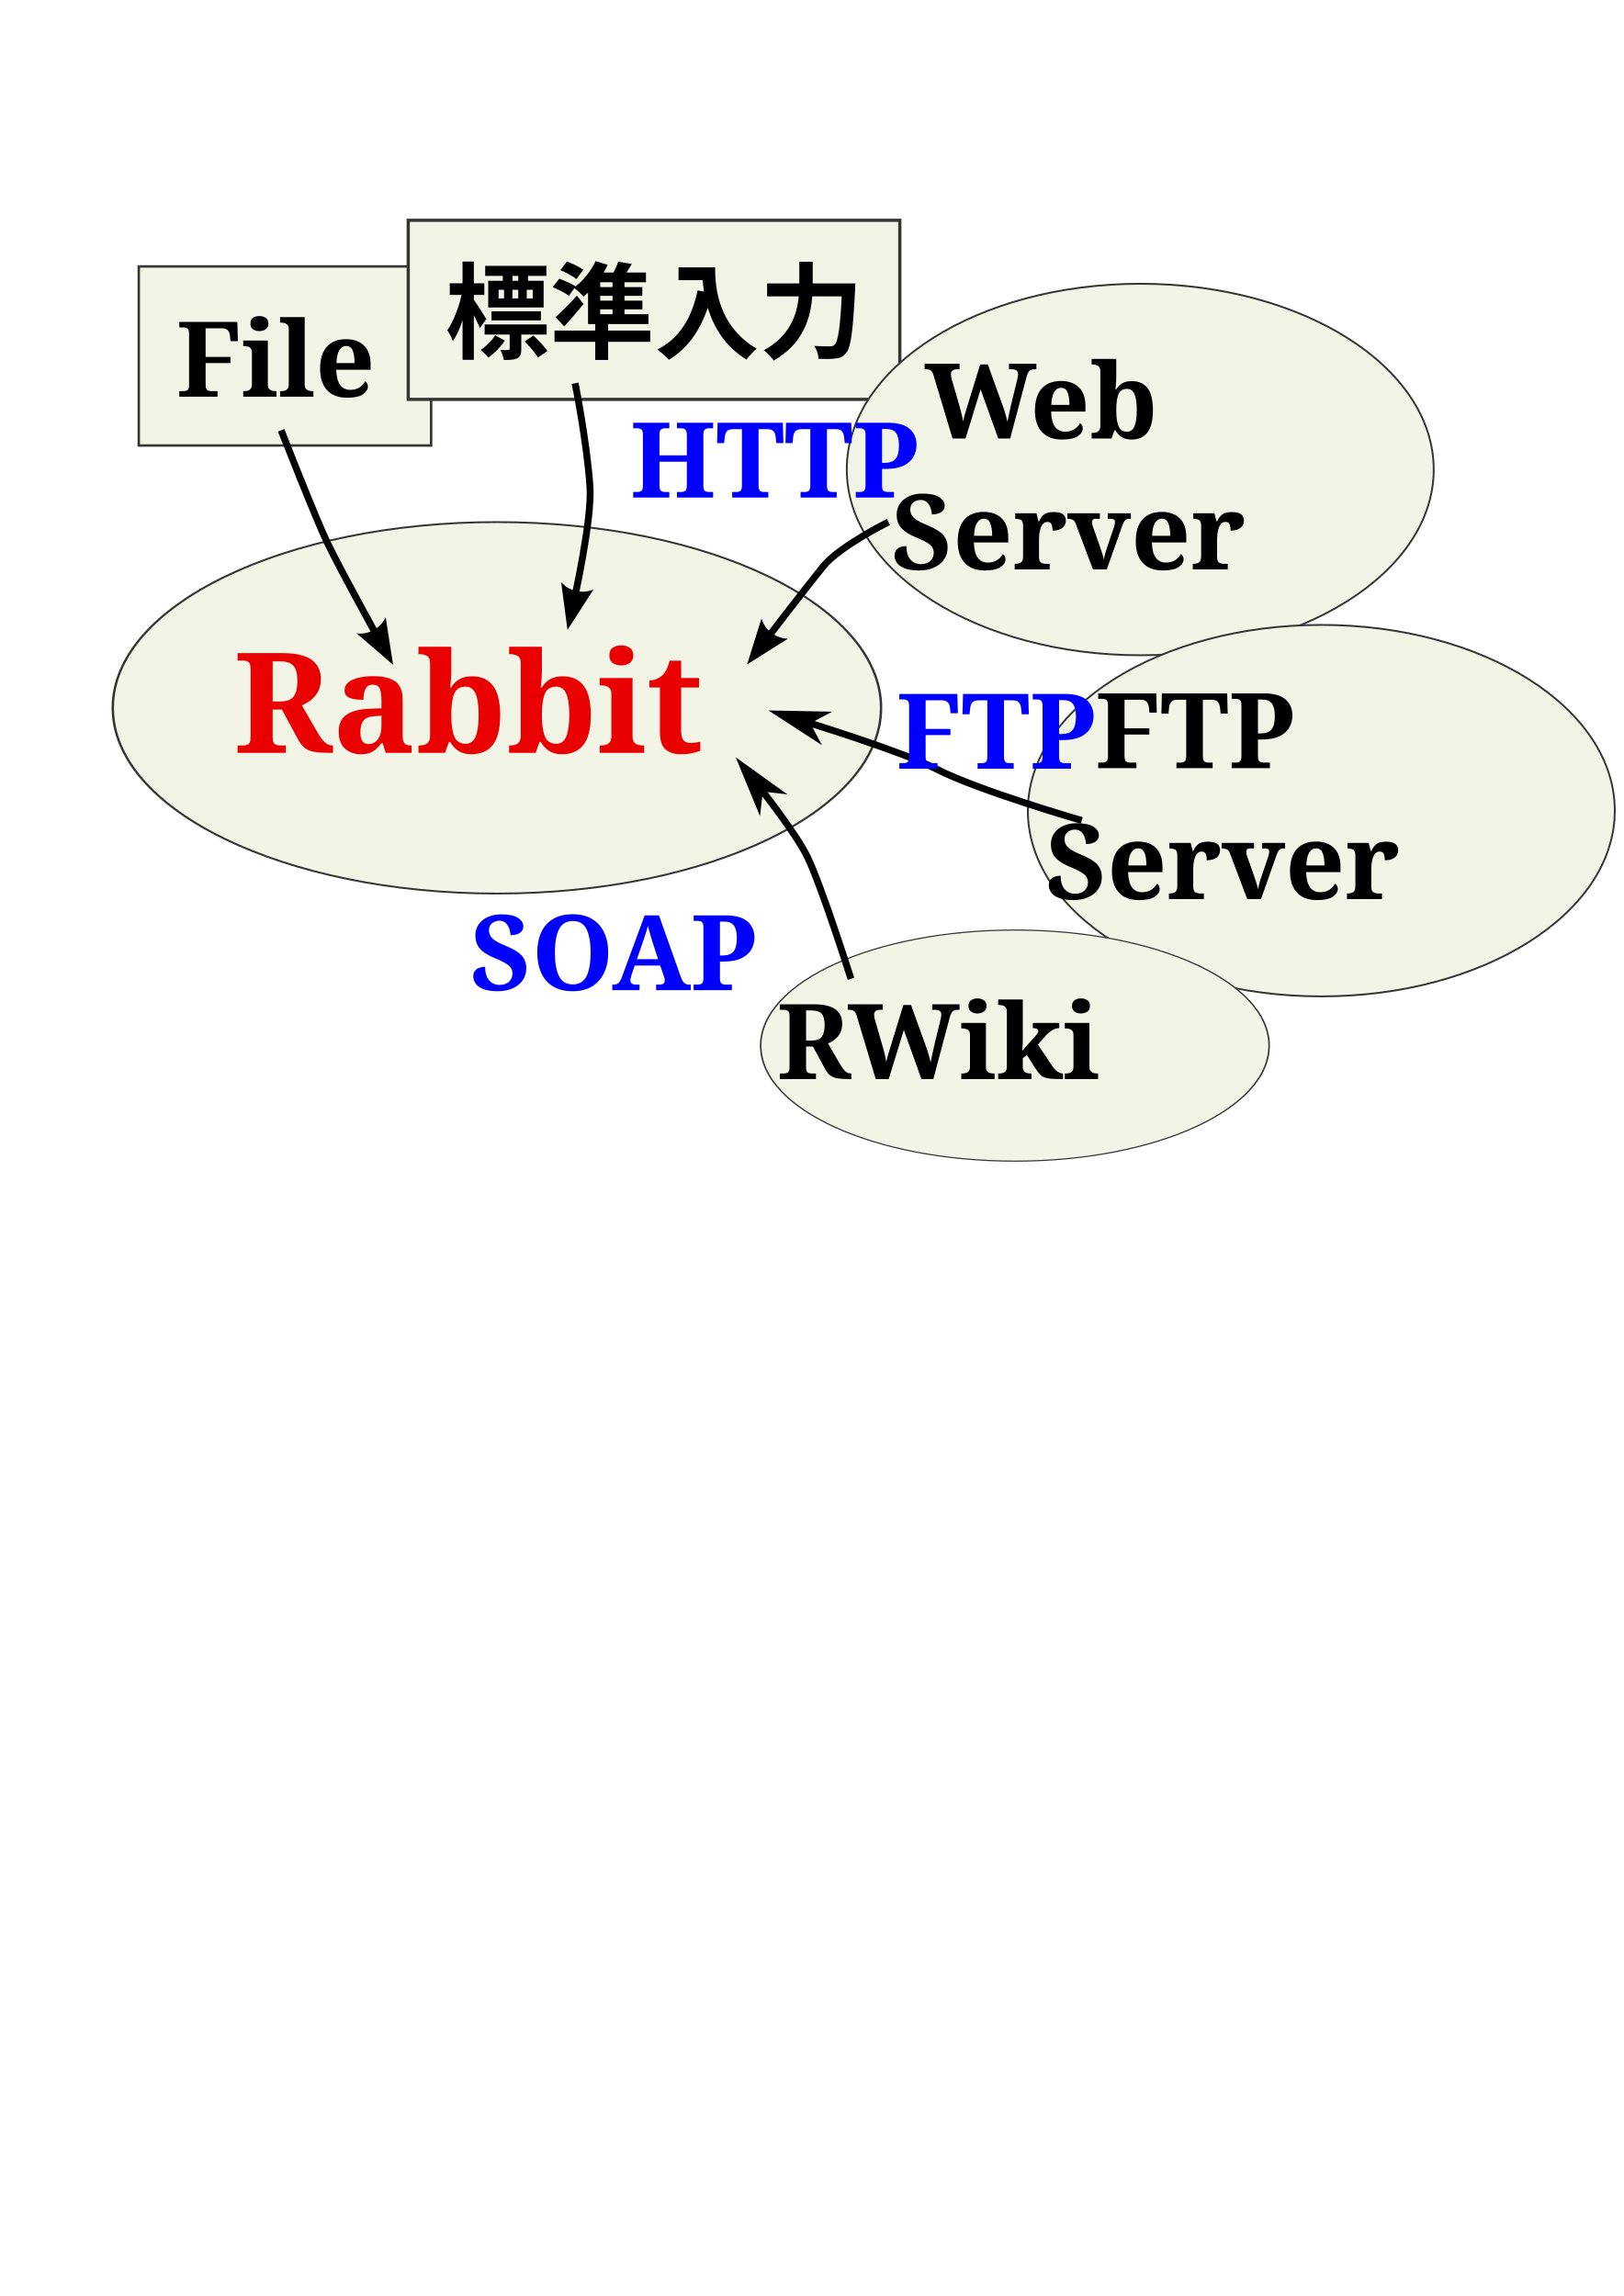
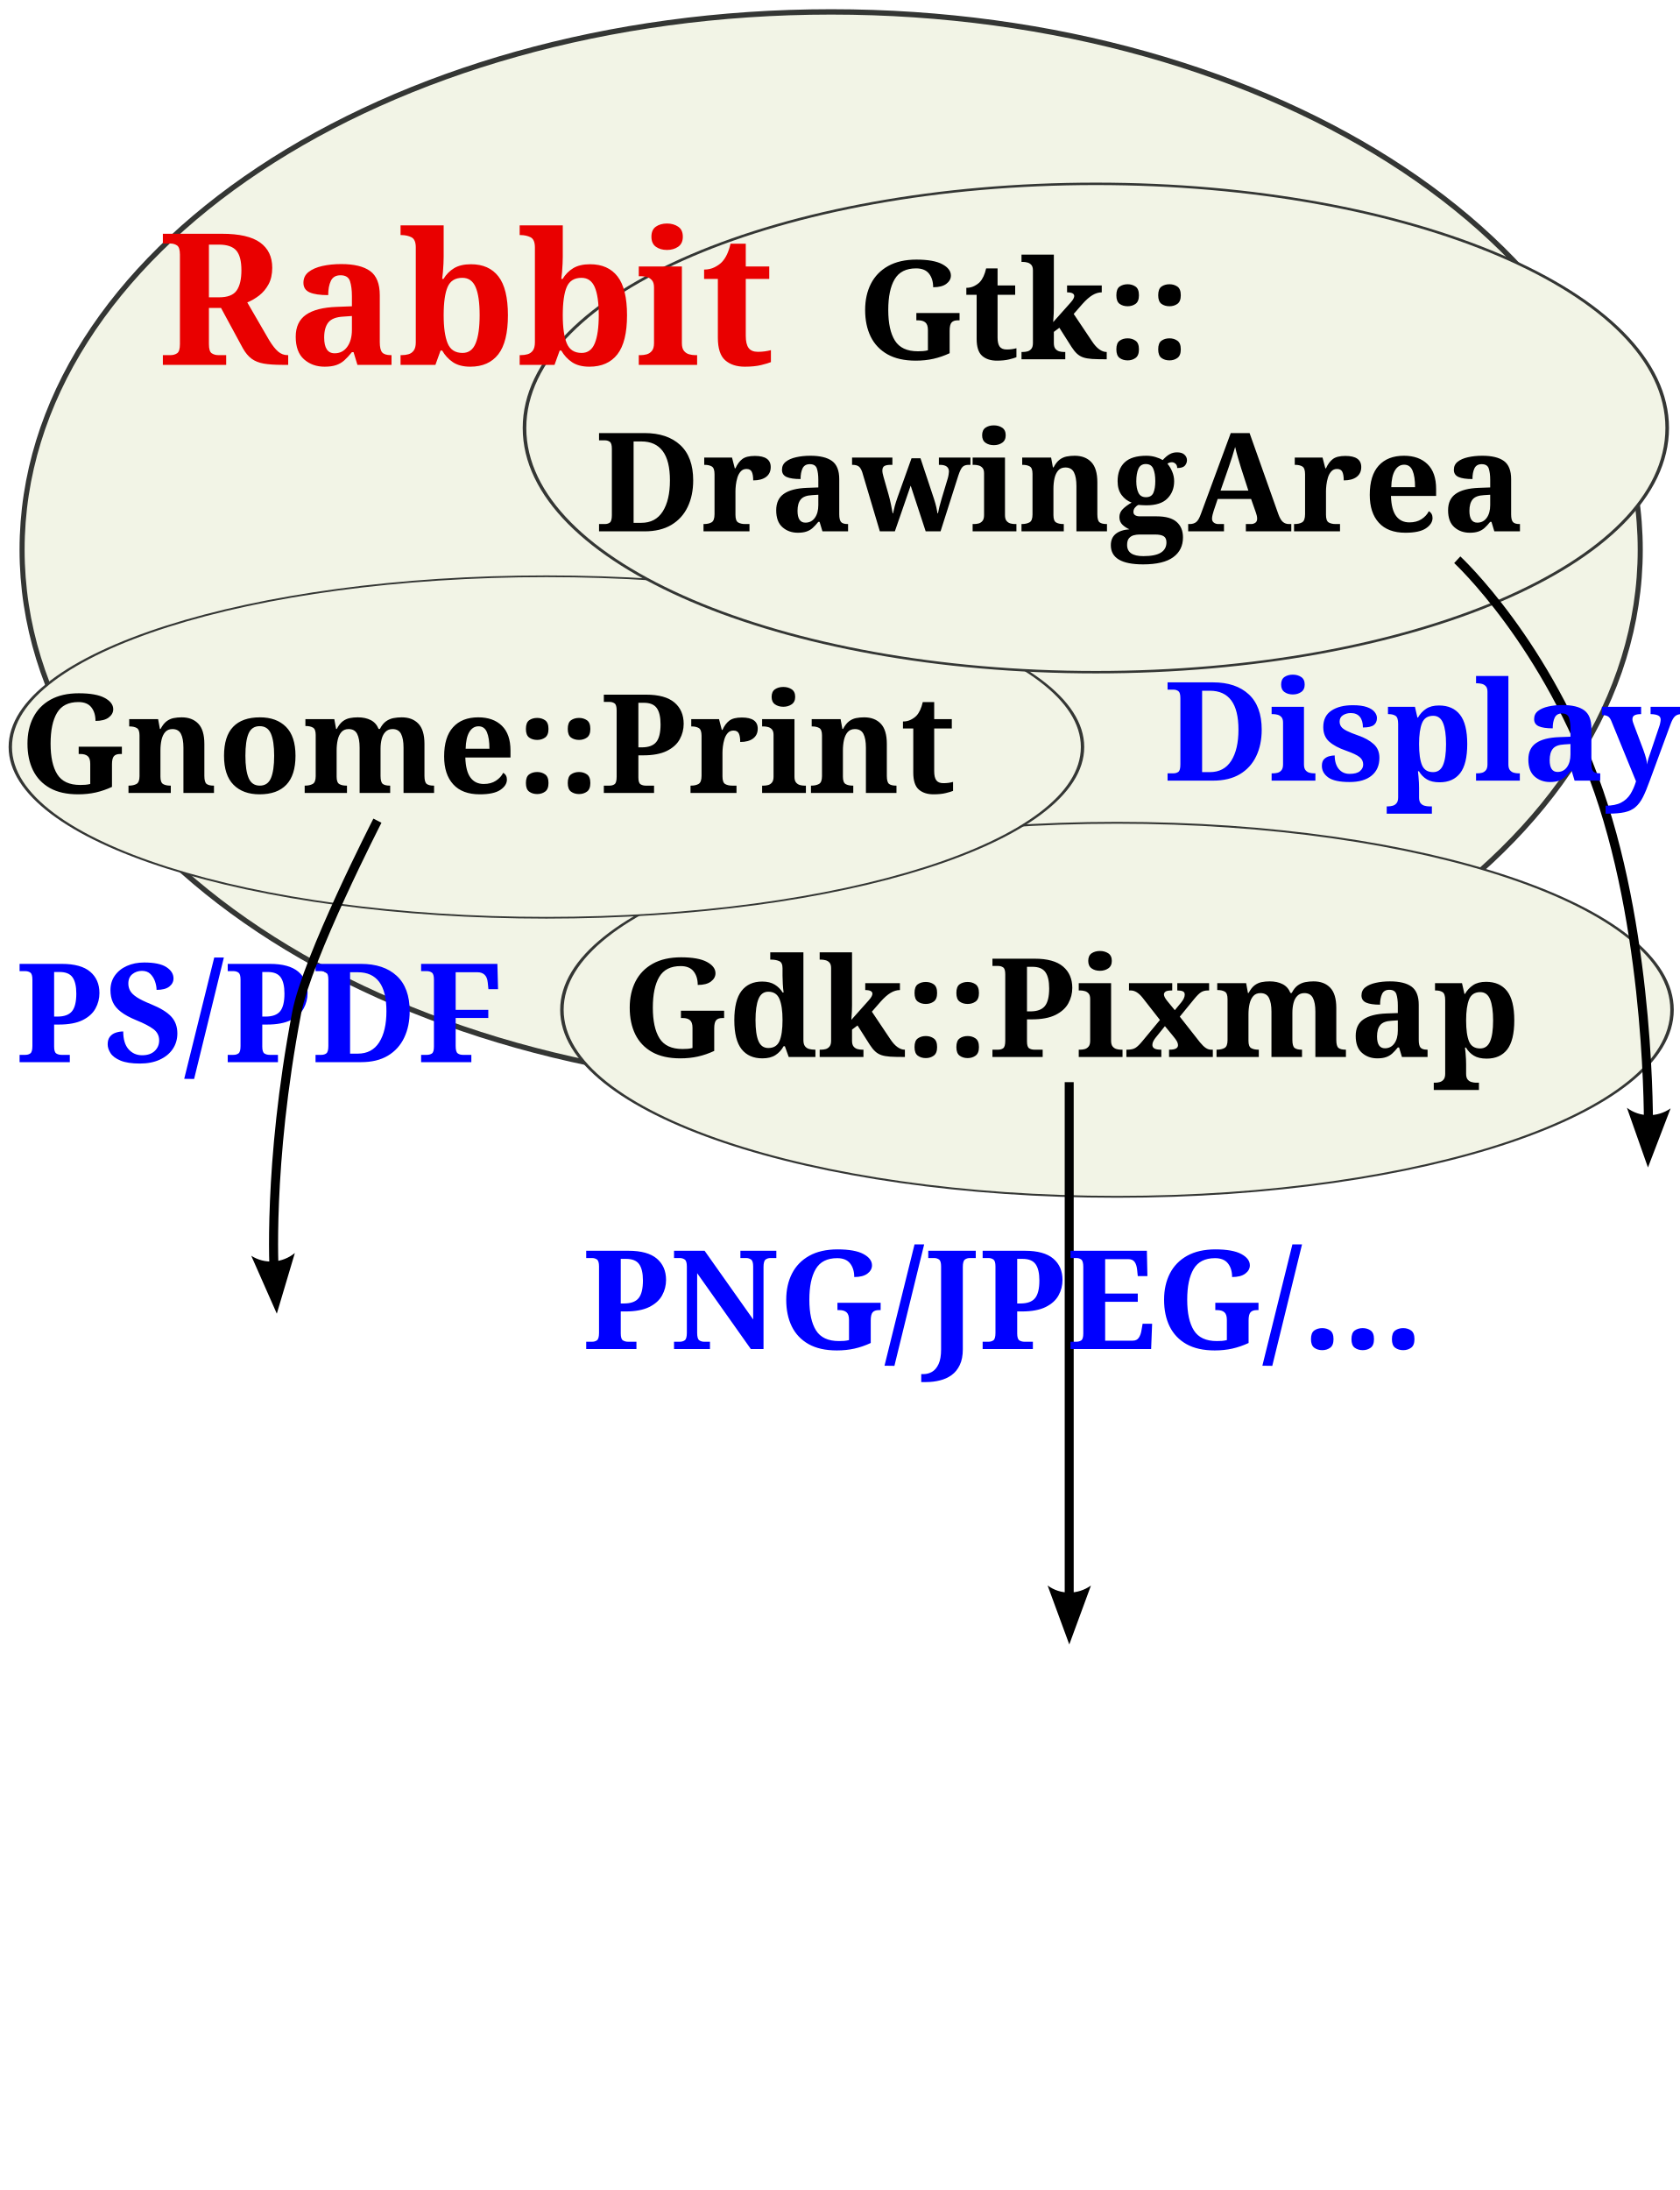
- <svg xmlns="http://www.w3.org/2000/svg" width="744.094" height="1052.362" id="svg2315">
-   <defs id="defs2317">
+ <svg xmlns="http://www.w3.org/2000/svg" width="585.545" height="763.574" id="svg2">
+   <defs id="defs4">
+     <marker orient="auto" refY="0.0" refX="0.0" id="Arrow2Send" style="overflow:visible;">
+       <path id="path2615" style="font-size:12.0;fill-rule:evenodd;stroke-width:0.625;stroke-linejoin:round;" d="M 8.719,4.034 L -2.207,0.016 L 8.719,-4.002 C 6.973,-1.63 6.983,1.616 8.719,4.034 z " transform="scale(0.3) rotate(180) translate(-5,0)" />
+     </marker>
+     <marker orient="auto" refY="0.0" refX="0.0" id="Arrow2Mstart" style="overflow:visible">
+       <path id="path2609" style="font-size:12.0;fill-rule:evenodd;stroke-width:0.625;stroke-linejoin:round" d="M 8.719,4.034 L -2.207,0.016 L 8.719,-4.002 C 6.973,-1.63 6.983,1.616 8.719,4.034 z " transform="scale(0.6) translate(-5,0)" />
+     </marker>
+     <marker orient="auto" refY="0.0" refX="0.0" id="Arrow1Sstart" style="overflow:visible">
+       <path id="path983" d="M 0.0,0.0 L 5.0,-5.0 L -12.5,0.0 L 5.0,5.0 L 0.0,0.0 z " style="fill-rule:evenodd;stroke:#000000;stroke-width:1.0pt;marker-start:none" transform="scale(0.2)" />
+     </marker>
    <marker orient="auto" refY="0.0" refX="0.0" id="Arrow2Mend" style="overflow:visible;">
      <path id="path2164" style="font-size:12.0;fill-rule:evenodd;stroke-width:0.625;stroke-linejoin:round;" d="M 8.719,4.034 L -2.207,0.016 L 8.719,-4.002 C 6.973,-1.63 6.983,1.616 8.719,4.034 z " transform="scale(0.6) rotate(180) translate(-5,0)" />
    </marker>
    <marker orient="auto" refY="0.0" refX="0.0" id="Arrow1Mstart" style="overflow:visible">
      <path id="path2172" d="M 0.0,0.0 L 5.0,-5.0 L -12.5,0.0 L 5.0,5.0 L 0.0,0.0 z " style="fill-rule:evenodd;stroke:#000000;stroke-width:1.0pt;marker-start:none" transform="scale(0.4)" />
    </marker>
+     <marker id="ArrowEnd" viewBox="0 0 10 10" refX="0" refY="5" markerUnits="strokeWidth" markerWidth="4" markerHeight="3" orient="auto">
+       <path d="M 0 0 L 10 5 L 0 10 z" id="path7" />
+     </marker>
+     <marker id="ArrowStart" viewBox="0 0 10 10" refX="10" refY="5" markerUnits="strokeWidth" markerWidth="4" markerHeight="3" orient="auto">
+       <path d="M 10 0 L 0 5 L 10 10 z" id="path10" />
+     </marker>
  </defs>
-   <g id="layer1">
-     <path style="fill:#f2f4e6;fill-opacity:1;fill-rule:nonzero;stroke:#343634;stroke-opacity:1;display:inline" id="path1308" d="M 437.143 230.934 A 159.286 100 0 1 1  118.571,230.934 A 159.286 100 0 1 1  437.143 230.934 z" transform="matrix(1.105142,0,0,0.851334,-79.34568,127.8243)" />
-     <text xml:space="preserve" style="font-size:64px;font-style:normal;font-variant:normal;font-weight:bold;font-stretch:normal;text-align:start;line-height:125%;writing-mode:lr-tb;text-anchor:start;fill:#e90000;fill-opacity:1;stroke:none;stroke-width:1px;stroke-linecap:butt;stroke-linejoin:miter;stroke-opacity:1;display:inline;font-family:Serif" x="107.093" y="345.063" id="text2040">
-       <tspan id="tspan2042" x="107.093" y="345.063">Rabbit</tspan>
-     </text>
-     <rect style="fill:#f2f4e6;fill-opacity:1;fill-rule:nonzero;stroke:#343634;stroke-width:1.133;stroke-miterlimit:4;stroke-dasharray:none;stroke-opacity:1" id="rect2326" width="133.961" height="82.08" x="63.602" y="122.117" />
-     <text xml:space="preserve" style="font-size:48px;font-style:normal;font-variant:normal;font-weight:bold;font-stretch:normal;text-align:start;line-height:125%;writing-mode:lr-tb;text-anchor:start;fill:#000000;fill-opacity:1;stroke:none;stroke-width:1px;stroke-linecap:butt;stroke-linejoin:miter;stroke-opacity:1;font-family:Serif" x="80.837" y="181.812" id="text3054">
-       <tspan id="tspan3056" x="80.837" y="181.812">File</tspan>
-     </text>
-     <rect y="100.975" x="187.078" height="82.08" width="225.281" id="rect3058" style="fill:#f2f4e6;fill-opacity:1;fill-rule:nonzero;stroke:#343634;stroke-width:1.469;stroke-miterlimit:4;stroke-dasharray:none;stroke-opacity:1" />
-     <text id="text3060" y="160.67" x="203.958" style="font-size:48px;font-style:normal;font-variant:normal;font-weight:bold;font-stretch:normal;text-align:start;line-height:125%;writing-mode:lr-tb;text-anchor:start;fill:#000000;fill-opacity:1;stroke:none;stroke-width:1px;stroke-linecap:butt;stroke-linejoin:miter;stroke-opacity:1;font-family:Serif" xml:space="preserve">
-       <tspan id="tspan3064" x="203.958" y="160.67" style="font-size:48px;font-style:normal;font-variant:normal;font-weight:bold;font-stretch:normal;text-align:start;line-height:125%;writing-mode:lr-tb;text-anchor:start;font-family:Sans">標準入力</tspan>
-     </text>
-     <path transform="matrix(0.844305,0,0,0.851334,287.9434,18.59703)" d="M 437.143 230.934 A 159.286 100 0 1 1  118.571,230.934 A 159.286 100 0 1 1  437.143 230.934 z" id="path3066" style="fill:#f2f4e6;fill-opacity:1;fill-rule:nonzero;stroke:#343634;stroke-opacity:1;display:inline" />
-     <text xml:space="preserve" style="font-size:48px;font-style:normal;font-variant:normal;font-weight:bold;font-stretch:normal;text-align:center;line-height:125%;writing-mode:lr-tb;text-anchor:middle;fill:#000000;fill-opacity:1;stroke:none;stroke-width:1px;stroke-linecap:butt;stroke-linejoin:miter;stroke-opacity:1;font-family:Serif" x="520.837" y="200.981" id="text3068">
-       <tspan id="tspan3070" x="520.837" y="200.981">Web</tspan>
-       <tspan x="520.837" y="260.981" id="tspan3072">Server</tspan>
-     </text>
-     <path style="fill:#f2f4e6;fill-opacity:1;fill-rule:nonzero;stroke:#343634;stroke-opacity:1;display:inline" id="path3074" d="M 437.143 230.934 A 159.286 100 0 1 1  118.571,230.934 A 159.286 100 0 1 1  437.143 230.934 z" transform="matrix(0.844305,0,0,0.851334,370.9291,174.9577)" />
-     <text id="text3076" y="352.066" x="591.511" style="font-size:48px;font-style:normal;font-variant:normal;font-weight:bold;font-stretch:normal;text-align:center;line-height:125%;writing-mode:lr-tb;text-anchor:middle;fill:#000000;fill-opacity:1;stroke:none;stroke-width:1px;stroke-linecap:butt;stroke-linejoin:miter;stroke-opacity:1;font-family:Serif" xml:space="preserve">
-       <tspan y="352.066" x="591.511" id="tspan3078">FTP</tspan>
-       <tspan id="tspan3080" y="412.066" x="591.511">Server</tspan>
-     </text>
-     <path transform="matrix(0.731375,0,0,0.529589,261.8823,356.9415)" d="M 437.143 230.934 A 159.286 100 0 1 1  118.571,230.934 A 159.286 100 0 1 1  437.143 230.934 z" id="path3082" style="fill:#f2f4e6;fill-opacity:1;fill-rule:nonzero;stroke:#343634;stroke-opacity:1;display:inline" />
-     <text xml:space="preserve" style="font-size:48px;font-style:normal;font-variant:normal;font-weight:bold;font-stretch:normal;text-align:center;line-height:125%;writing-mode:lr-tb;text-anchor:middle;fill:#000000;fill-opacity:1;stroke:none;stroke-width:1px;stroke-linecap:butt;stroke-linejoin:miter;stroke-opacity:1;font-family:Serif" x="461.23" y="494.57" id="text3084">
-       <tspan x="461.23" y="494.57" id="tspan3088">RWiki</tspan>
-     </text>
-     <path style="fill:none;fill-opacity:0.75;fill-rule:evenodd;stroke:#000000;stroke-width:3.16;stroke-linecap:butt;stroke-linejoin:miter;marker-start:url(#Arrow1Mstart);marker-end:none;stroke-miterlimit:4;stroke-dasharray:none;stroke-opacity:1;display:inline" d="M 348.847,361.861 C 348.847,361.861 364.871,382.107 370.06,392.864 C 376.661,406.547 389.966,448.62 389.966,448.62" id="path2277" />
-     <text xml:space="preserve" style="font-size:48px;font-style:normal;font-variant:normal;font-weight:bold;font-stretch:normal;text-align:start;line-height:125%;writing-mode:lr-tb;text-anchor:start;fill:#0000ff;fill-opacity:1;stroke:none;stroke-width:1px;stroke-linecap:butt;stroke-linejoin:miter;stroke-opacity:1;font-family:Serif" x="215.452" y="453.831" id="text3099">
-       <tspan id="tspan3101" x="215.452" y="453.831">SOAP</tspan>
-     </text>
-     <path id="path3103" d="M 263.551,175.653 C 263.551,175.653 268.897,202.205 270.355,222.912 C 271.423,238.066 263.026,275.364 263.026,275.364" style="fill:none;fill-opacity:0.75;fill-rule:evenodd;stroke:#000000;stroke-width:3.16;stroke-linecap:butt;stroke-linejoin:miter;marker-start:none;marker-end:url(#Arrow2Mend);stroke-miterlimit:4;stroke-dasharray:none;stroke-opacity:1;display:inline" />
-     <path style="fill:none;fill-opacity:0.75;fill-rule:evenodd;stroke:#000000;stroke-width:3.16;stroke-linecap:butt;stroke-linejoin:miter;marker-start:none;marker-end:url(#Arrow2Mend);stroke-miterlimit:4;stroke-dasharray:none;stroke-opacity:1;display:inline" d="M 128.847,197.222 C 128.847,197.222 144.746,237.844 149.935,248.601 C 156.536,262.285 173.483,292.775 173.483,292.775" id="path3105" />
-     <path id="path3107" d="M 407.137,239.256 C 407.137,239.256 384.806,250.313 377.272,259.581 C 370.193,268.29 350.684,293.68 350.684,293.68" style="fill:none;fill-opacity:0.75;fill-rule:evenodd;stroke:#000000;stroke-width:3.16;stroke-linecap:butt;stroke-linejoin:miter;marker-start:none;marker-end:url(#Arrow2Mend);stroke-miterlimit:4;stroke-dasharray:none;stroke-opacity:1;display:inline" />
-     <path style="fill:none;fill-opacity:0.75;fill-rule:evenodd;stroke:#000000;stroke-width:3.16;stroke-linecap:butt;stroke-linejoin:miter;marker-start:url(#Arrow1Mstart);marker-end:none;stroke-miterlimit:4;stroke-dasharray:none;stroke-opacity:1;display:inline" d="M 370.202,331.16 C 370.202,331.16 413.644,344.495 429.203,352.516 C 448.298,362.359 495.727,376.062 495.727,376.062" id="path3109" />
-     <text id="text3111" y="352.331" x="410.793" style="font-size:48px;font-style:normal;font-variant:normal;font-weight:bold;font-stretch:normal;text-align:start;line-height:125%;writing-mode:lr-tb;text-anchor:start;fill:#0000ff;fill-opacity:1;stroke:none;stroke-width:1px;stroke-linecap:butt;stroke-linejoin:miter;stroke-opacity:1;font-family:Serif" xml:space="preserve">
-       <tspan y="352.331" x="410.793" id="tspan3113">FTP</tspan>
-     </text>
-     <text xml:space="preserve" style="font-size:48px;font-style:normal;font-variant:normal;font-weight:bold;font-stretch:normal;text-align:start;line-height:125%;writing-mode:lr-tb;text-anchor:start;fill:#0000ff;fill-opacity:1;stroke:none;stroke-width:1px;stroke-linecap:butt;stroke-linejoin:miter;stroke-opacity:1;font-family:Serif" x="288.827" y="228.04" id="text3115">
-       <tspan id="tspan3117" x="288.827" y="228.04">HTTP</tspan>
-     </text>
-   </g>
+   <path id="path14" d="M -611.307,573.24 L -611.307,573.24 L -611.307,573.24 L -611.307,573.24" style="fill:#000000;stroke:none" />
+   <path style="fill:#f2f4e6;fill-opacity:1;fill-rule:nonzero;stroke:#343634;stroke-opacity:1;display:inline" id="path1308" d="M 437.143 230.934 A 159.286 100 0 1 1  118.571,230.934 A 159.286 100 0 1 1  437.143 230.934 z" transform="matrix(1.771184,0,0,1.875175,-202.3109,-241.3748)" />
+   <path transform="matrix(1.215106,0,0,0.652059,51.8613,201.4973)" d="M 437.143 230.934 A 159.286 100 0 1 1  118.571,230.934 A 159.286 100 0 1 1  437.143 230.934 z" id="path3082" style="fill:#f2f4e6;fill-opacity:1;fill-rule:nonzero;stroke:#343634;stroke-opacity:1;display:inline" />
+   <path style="fill:none;fill-opacity:0.75;fill-rule:evenodd;stroke:#000000;stroke-width:3.136;stroke-linecap:butt;stroke-linejoin:miter;marker-start:url(#Arrow2Mstart);stroke-miterlimit:4;stroke-dasharray:none;stroke-opacity:1" d="M 372.83,559.805 L 372.83,377.309" id="path2649" />
+   <path transform="matrix(1.173627,0,0,0.595327,-135.5646,122.9759)" d="M 437.143 230.934 A 159.286 100 0 1 1  118.571,230.934 A 159.286 100 0 1 1  437.143 230.934 z" id="path3066" style="fill:#f2f4e6;fill-opacity:1;fill-rule:nonzero;stroke:#343634;stroke-opacity:1;display:inline" />
+   <path style="fill:#f2f4e6;fill-opacity:1;fill-rule:nonzero;stroke:#343634;stroke-opacity:1;display:inline" id="path3074" d="M 437.143 230.934 A 159.286 100 0 1 1  118.571,230.934 A 159.286 100 0 1 1  437.143 230.934 z" transform="matrix(1.250754,0,0,0.851334,34.59314,-47.37098)" />
+   <text xml:space="preserve" style="font-size:64px;font-style:normal;font-variant:normal;font-weight:bold;font-stretch:normal;text-align:start;line-height:125%;writing-mode:lr-tb;text-anchor:start;fill:#e90000;fill-opacity:1;stroke:none;stroke-width:1px;stroke-linecap:butt;stroke-linejoin:miter;stroke-opacity:1;display:inline;font-family:Serif" x="54.992" y="127.213" id="text1717">
+     <tspan id="tspan1719" x="54.992" y="127.213">Rabbit</tspan>
+   </text>
+   <text id="text3076" y="125.259" x="388.263" style="font-size:48px;font-style:normal;font-variant:normal;font-weight:bold;font-stretch:normal;text-align:center;line-height:125%;writing-mode:lr-tb;text-anchor:middle;fill:#000000;fill-opacity:1;stroke:none;stroke-width:1px;stroke-linecap:butt;stroke-linejoin:miter;stroke-opacity:1;font-family:Serif" xml:space="preserve">
+     <tspan id="tspan3080" y="125.259" x="388.263">Gtk::</tspan>
+     <tspan y="185.259" x="388.263" id="tspan1749">DrawingArea</tspan>
+   </text>
+   <text xml:space="preserve" style="font-size:48px;font-style:normal;font-variant:normal;font-weight:bold;font-stretch:normal;text-align:center;line-height:125%;writing-mode:lr-tb;text-anchor:middle;fill:#000000;fill-opacity:1;stroke:none;stroke-width:1px;stroke-linecap:butt;stroke-linejoin:miter;stroke-opacity:1;font-family:Serif" x="188.833" y="276.469" id="text3068">
+     <tspan x="188.833" y="276.469" id="tspan3072">Gnome::Print</tspan>
+   </text>
+   <text xml:space="preserve" style="font-size:48px;font-style:normal;font-variant:normal;font-weight:bold;font-stretch:normal;text-align:center;line-height:125%;writing-mode:lr-tb;text-anchor:middle;fill:#000000;fill-opacity:1;stroke:none;stroke-width:1px;stroke-linecap:butt;stroke-linejoin:miter;stroke-opacity:1;font-family:Serif" x="392.335" y="368.527" id="text3084">
+     <tspan x="392.335" y="368.527" id="tspan3088">Gdk::Pixmap</tspan>
+   </text>
+   <text xml:space="preserve" style="font-size:48px;font-style:normal;font-variant:normal;font-weight:bold;font-stretch:normal;text-align:start;line-height:125%;writing-mode:lr-tb;text-anchor:start;fill:#0000ff;fill-opacity:1;stroke:none;stroke-width:1px;stroke-linecap:butt;stroke-linejoin:miter;stroke-opacity:1;font-family:Serif" x="5.486" y="370.334" id="text3099">
+     <tspan id="tspan3101" x="5.486" y="370.334">PS/PDF</tspan>
+   </text>
+   <path id="path3103" d="M 508.146,195.16 C 508.146,195.16 539.558,224.223 557.496,276.007 C 575.681,328.505 574.798,393.396 574.798,393.396" style="fill:none;fill-opacity:0.75;fill-rule:evenodd;stroke:#000000;stroke-width:3.16;stroke-linecap:butt;stroke-linejoin:miter;marker-start:none;marker-end:url(#Arrow2Mend);stroke-miterlimit:4;stroke-dasharray:none;stroke-opacity:1;display:inline" />
+   <path style="fill:none;fill-opacity:0.75;fill-rule:evenodd;stroke:#000000;stroke-width:3.16;stroke-linecap:butt;stroke-linejoin:miter;marker-start:none;marker-end:url(#Arrow2Mend);stroke-miterlimit:4;stroke-dasharray:none;stroke-opacity:1;display:inline" d="M 131.607,286.145 C 131.607,286.145 107.115,333.87 103.432,353.199 C 93.246,406.67 95.631,444.396 95.631,444.396" id="path3105" />
+   <text id="text3111" y="470.364" x="203.066" style="font-size:48px;font-style:normal;font-variant:normal;font-weight:bold;font-stretch:normal;text-align:start;line-height:125%;writing-mode:lr-tb;text-anchor:start;fill:#0000ff;fill-opacity:1;stroke:none;stroke-width:1px;stroke-linecap:butt;stroke-linejoin:miter;stroke-opacity:1;font-family:Serif" xml:space="preserve">
+     <tspan y="470.364" x="203.066" id="tspan3113">PNG/JPEG/...</tspan>
+   </text>
+   <text xml:space="preserve" style="font-size:48px;font-style:normal;font-variant:normal;font-weight:bold;font-stretch:normal;text-align:start;line-height:125%;writing-mode:lr-tb;text-anchor:start;fill:#0000ff;fill-opacity:1;stroke:none;stroke-width:1px;stroke-linecap:butt;stroke-linejoin:miter;stroke-opacity:1;font-family:Serif" x="405.787" y="272.178" id="text3115">
+     <tspan id="tspan3117" x="405.787" y="272.178">Display</tspan>
+   </text>
</svg>
